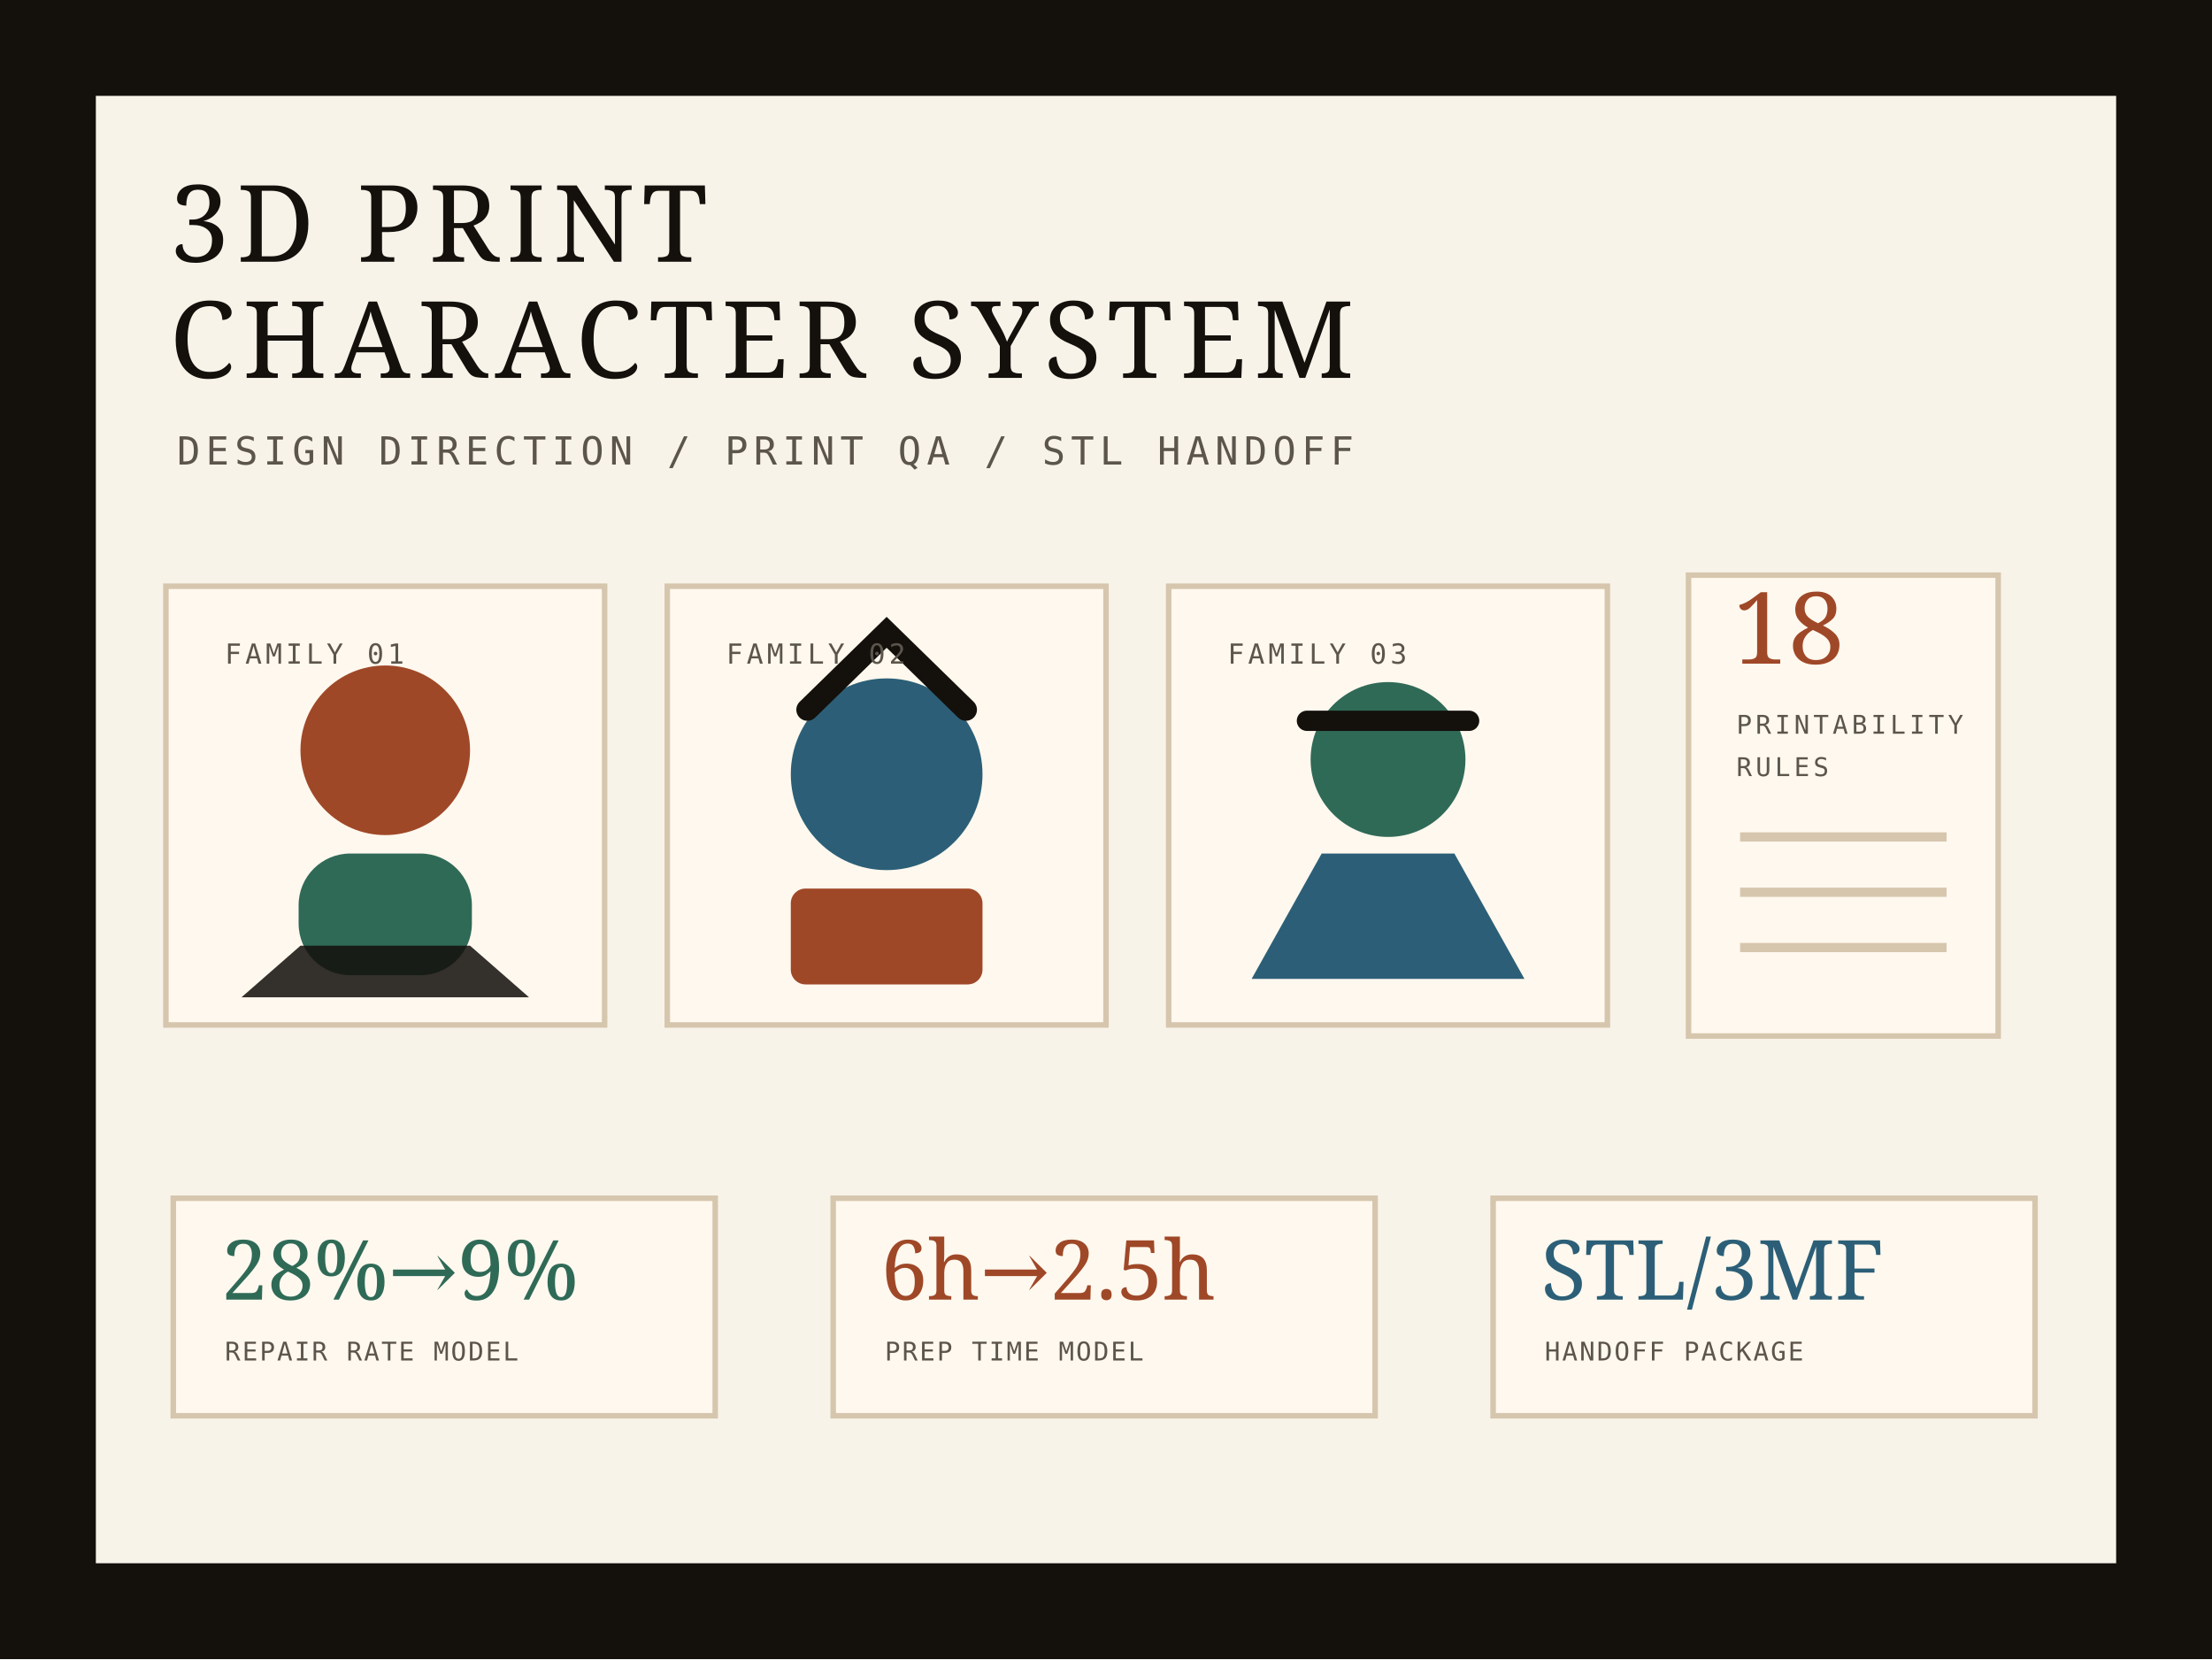
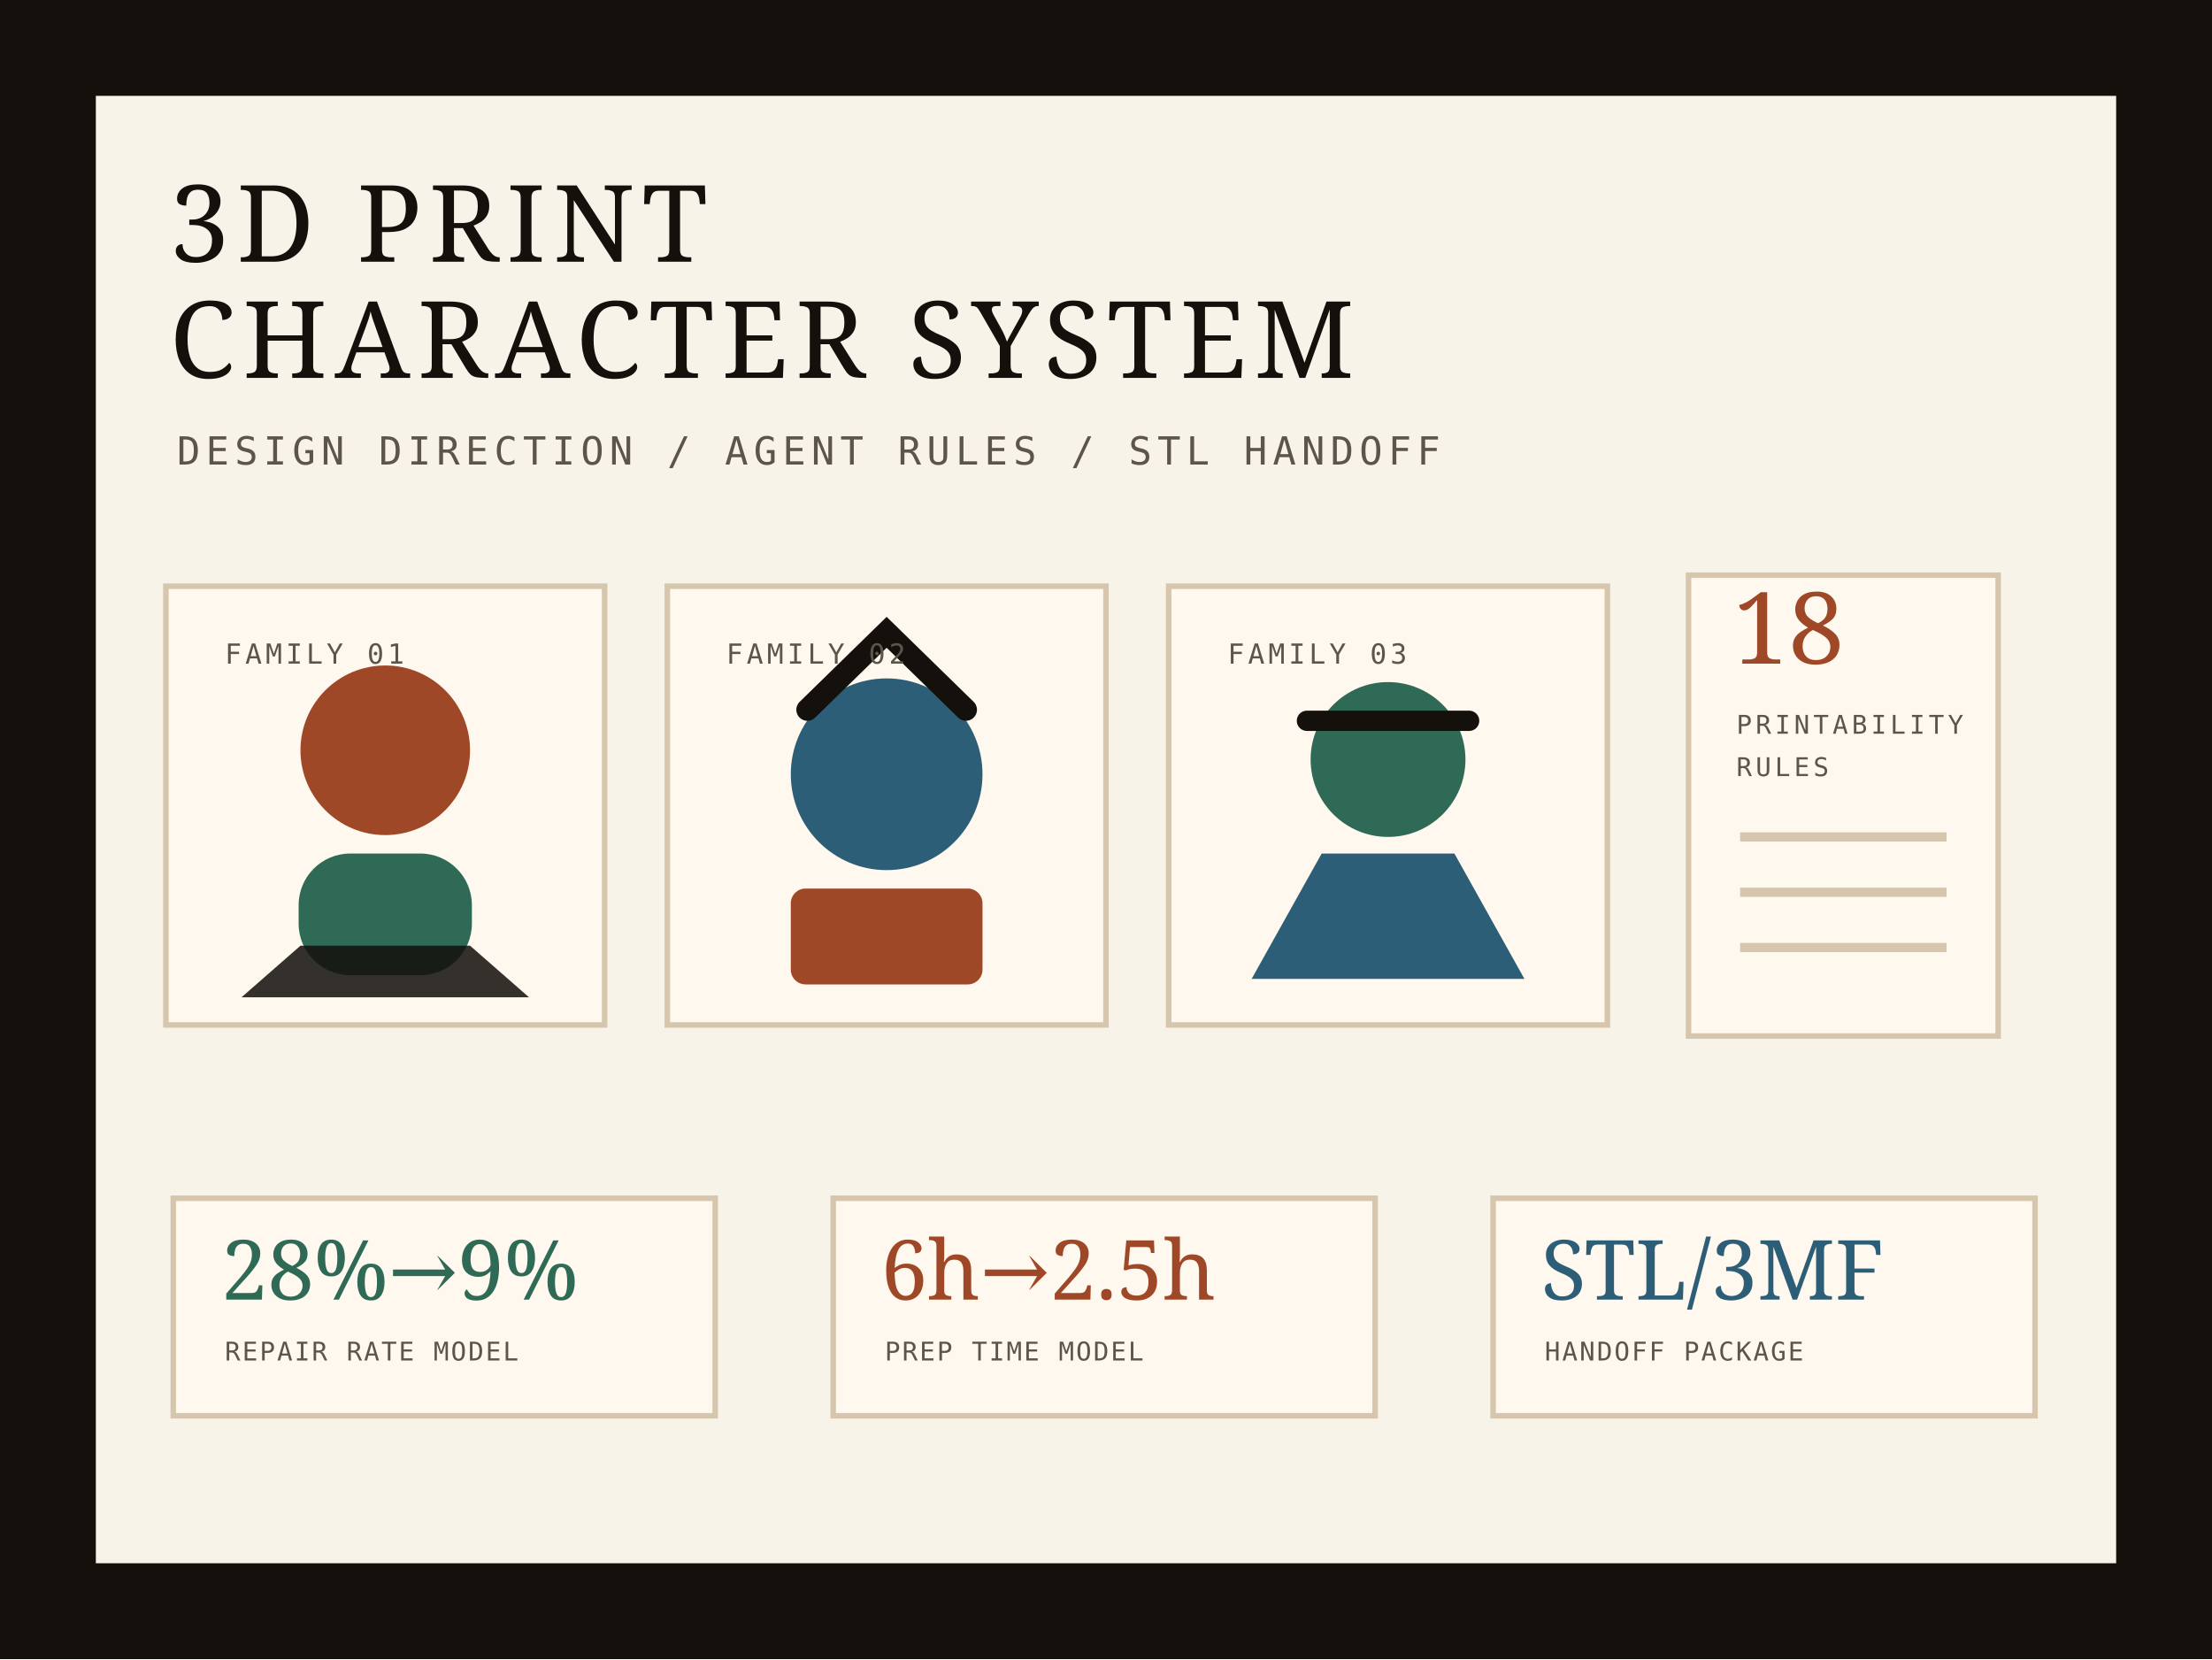
<svg xmlns="http://www.w3.org/2000/svg" viewBox="0 0 1200 900" role="img" aria-labelledby="title desc">
  <rect width="1200" height="900" fill="#14100c" />
  <rect x="52" y="52" width="1096" height="796" fill="#f8f3e9" />
  <text x="92" y="142" fill="#14100c" font-family="Georgia,serif" font-size="58" letter-spacing="4">3D PRINT</text>
  <text x="92" y="205" fill="#14100c" font-family="Georgia,serif" font-size="58" letter-spacing="4">CHARACTER SYSTEM</text>
-   <text x="96" y="252" fill="#5b554c" font-family="monospace" font-size="21" letter-spacing="3">DESIGN DIRECTION / PRINT QA / STL HANDOFF</text>
+   <text x="96" y="252" fill="#5b554c" font-family="monospace" font-size="21" letter-spacing="3">DESIGN DIRECTION / AGENT RULES / STL HANDOFF</text>
  <g transform="translate(90 318)">
    <rect width="238" height="238" fill="#fff8ee" stroke="#d6c6ae" stroke-width="3" />
    <circle cx="119" cy="89" r="46" fill="#9f4828" />
    <rect x="72" y="145" width="94" height="66" rx="28" fill="#2f6a57" />
    <path d="M73 195h92l32 28H41z" fill="#14100c" opacity=".86" />
    <text x="32" y="42" fill="#5b554c" font-family="monospace" font-size="15" letter-spacing="2">FAMILY 01</text>
  </g>
  <g transform="translate(362 318)">
    <rect width="238" height="238" fill="#fff8ee" stroke="#d6c6ae" stroke-width="3" />
    <circle cx="119" cy="102" r="52" fill="#2c5f77" />
    <path d="M76 67l43-42 43 42" fill="none" stroke="#14100c" stroke-width="12" stroke-linecap="round" />
    <rect x="67" y="164" width="104" height="52" rx="8" fill="#9f4828" />
    <text x="32" y="42" fill="#5b554c" font-family="monospace" font-size="15" letter-spacing="2">FAMILY 02</text>
  </g>
  <g transform="translate(634 318)">
    <rect width="238" height="238" fill="#fff8ee" stroke="#d6c6ae" stroke-width="3" />
    <circle cx="119" cy="94" r="42" fill="#2f6a57" />
    <path d="M83 145h72l38 68H45z" fill="#2c5f77" />
    <path d="M75 73h88" stroke="#14100c" stroke-width="11" stroke-linecap="round" />
    <text x="32" y="42" fill="#5b554c" font-family="monospace" font-size="15" letter-spacing="2">FAMILY 03</text>
  </g>
  <g transform="translate(916 312)">
    <rect width="168" height="250" fill="#fff8ee" stroke="#d6c6ae" stroke-width="3" />
    <text x="24" y="48" fill="#9f4828" font-family="Georgia,serif" font-size="54">18</text>
    <text x="26" y="86" fill="#5b554c" font-family="monospace" font-size="14" letter-spacing="2">PRINTABILITY</text>
    <text x="26" y="109" fill="#5b554c" font-family="monospace" font-size="14" letter-spacing="2">RULES</text>
    <path d="M28 142h112M28 172h112M28 202h112" stroke="#d6c6ae" stroke-width="5" />
  </g>
  <g transform="translate(94 650)">
    <rect width="294" height="118" fill="#fff8ee" stroke="#d6c6ae" stroke-width="3" />
    <text x="26" y="55" fill="#2f6a57" font-family="Georgia,serif" font-size="45">28%→9%</text>
    <text x="28" y="88" fill="#5b554c" font-family="monospace" font-size="14" letter-spacing="1">REPAIR RATE MODEL</text>
  </g>
  <g transform="translate(452 650)">
    <rect width="294" height="118" fill="#fff8ee" stroke="#d6c6ae" stroke-width="3" />
    <text x="26" y="55" fill="#9f4828" font-family="Georgia,serif" font-size="45">6h→2.5h</text>
    <text x="28" y="88" fill="#5b554c" font-family="monospace" font-size="14" letter-spacing="1">PREP TIME MODEL</text>
  </g>
  <g transform="translate(810 650)">
    <rect width="294" height="118" fill="#fff8ee" stroke="#d6c6ae" stroke-width="3" />
    <text x="26" y="55" fill="#2c5f77" font-family="Georgia,serif" font-size="45">STL/3MF</text>
    <text x="28" y="88" fill="#5b554c" font-family="monospace" font-size="14" letter-spacing="1">HANDOFF PACKAGE</text>
  </g>
</svg>
